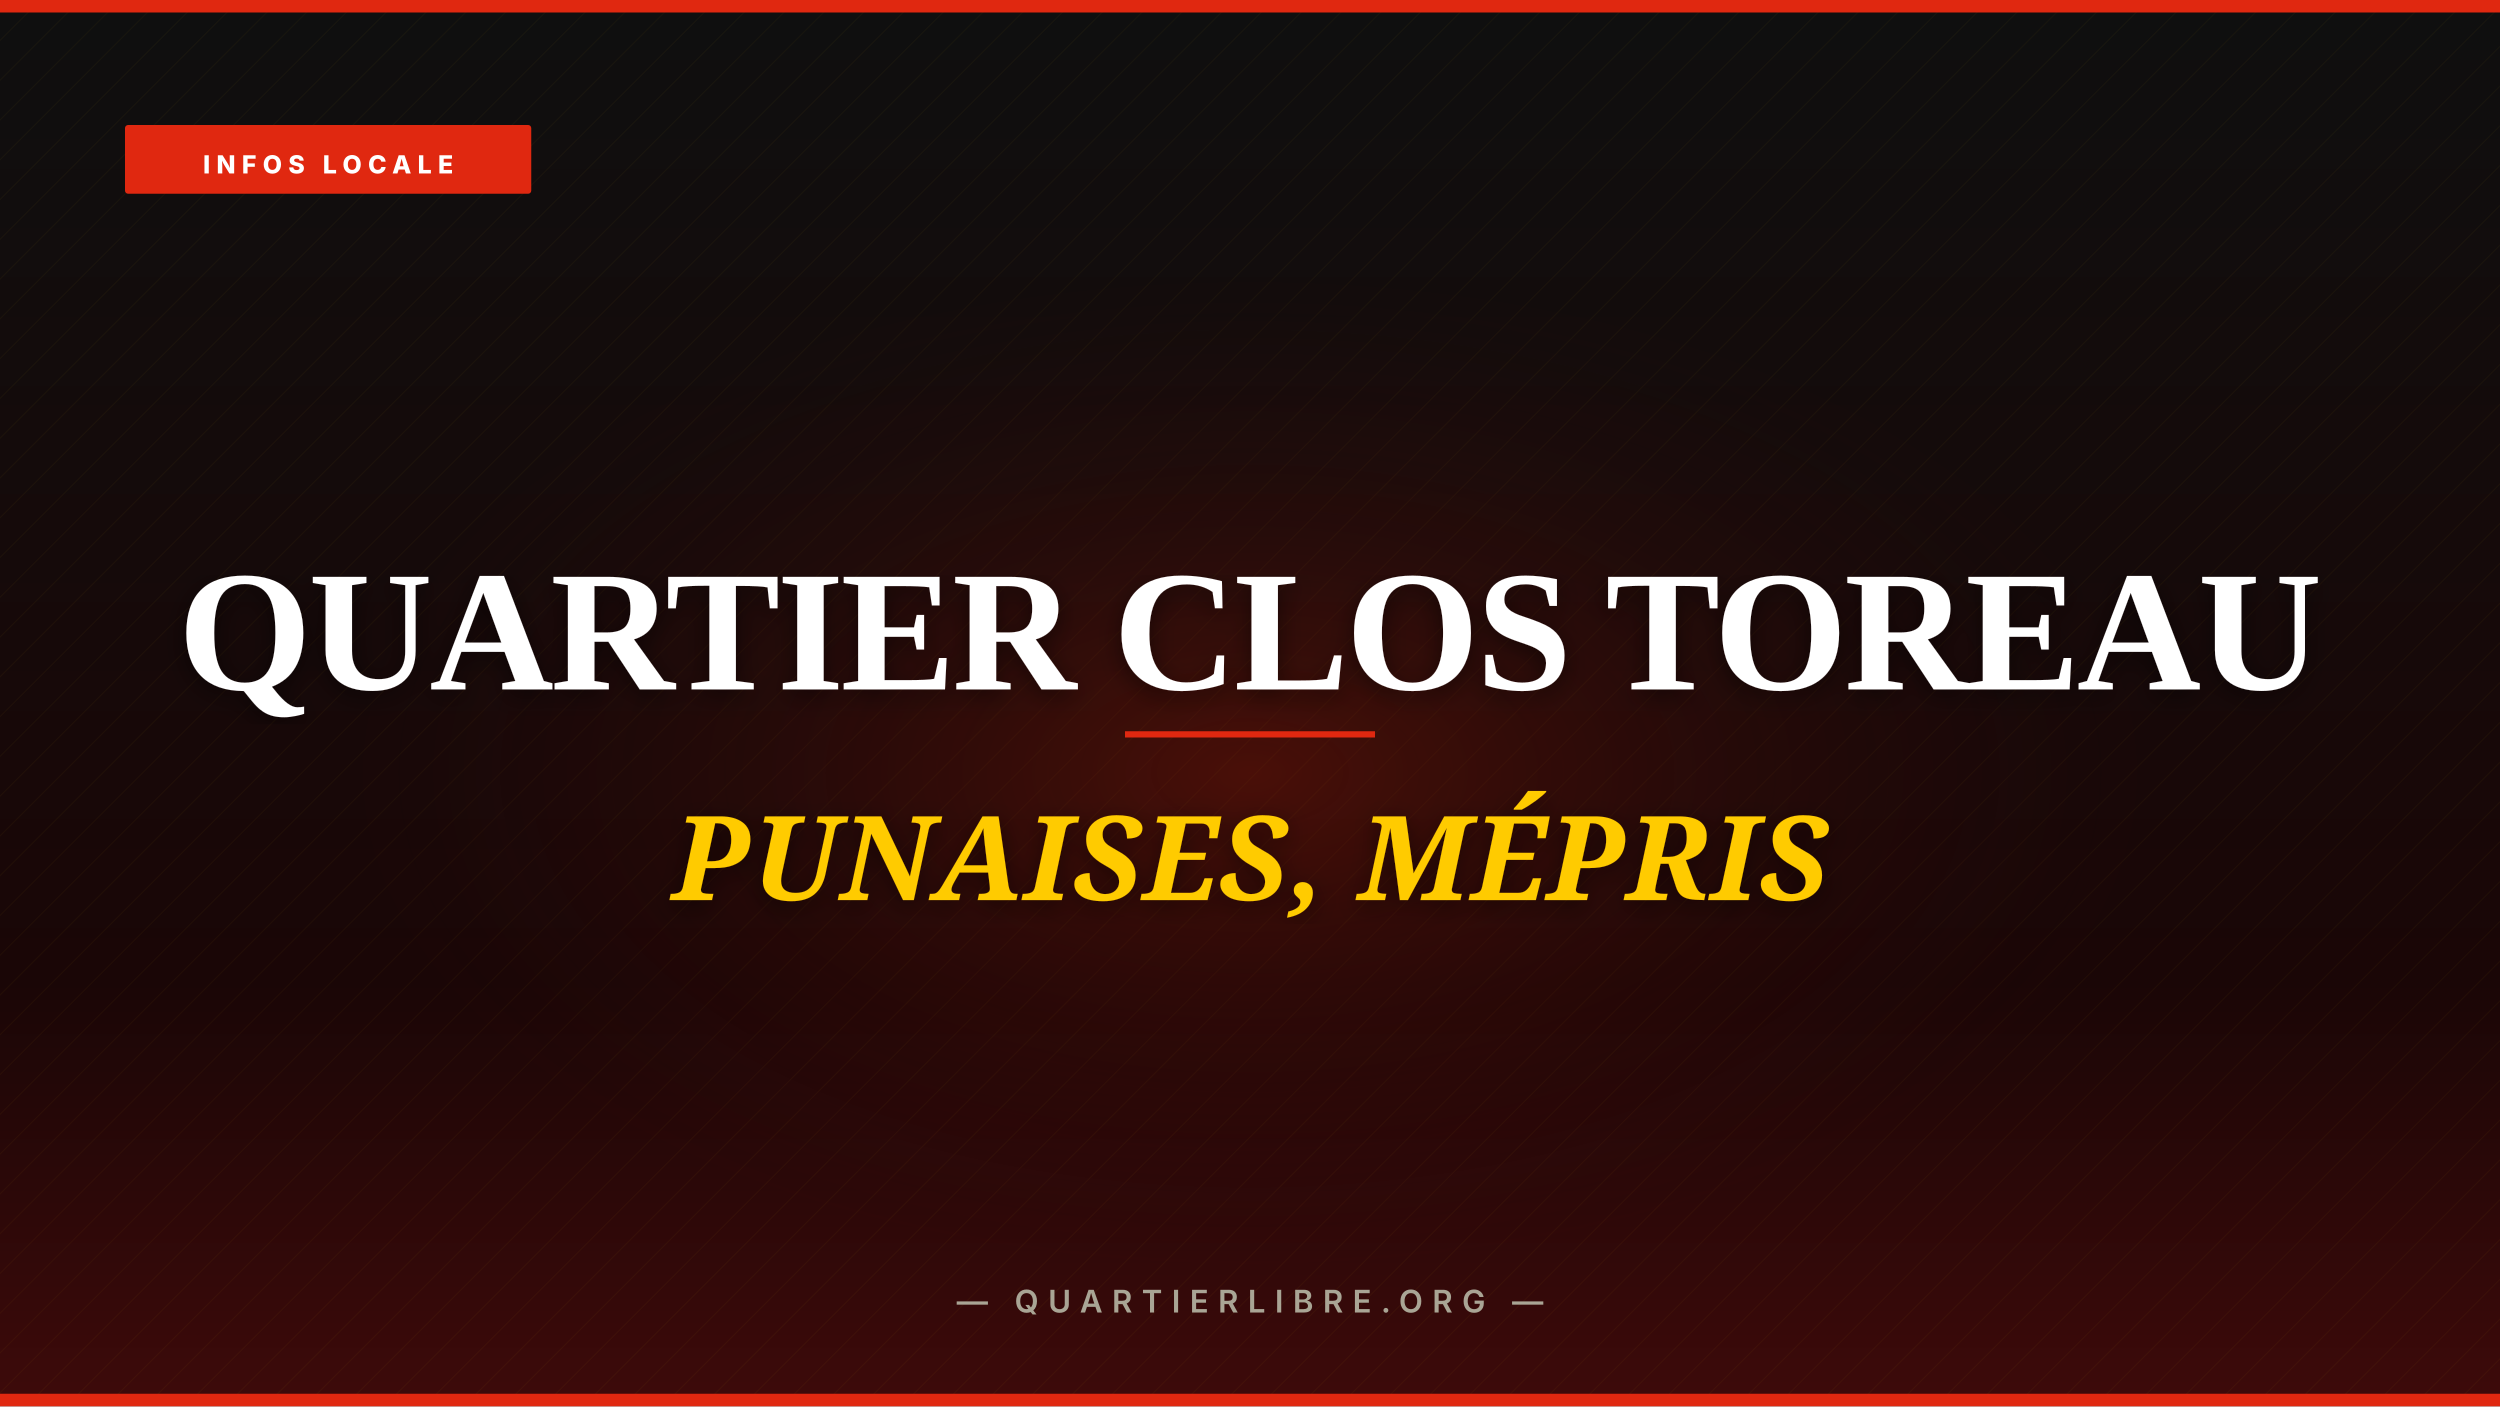
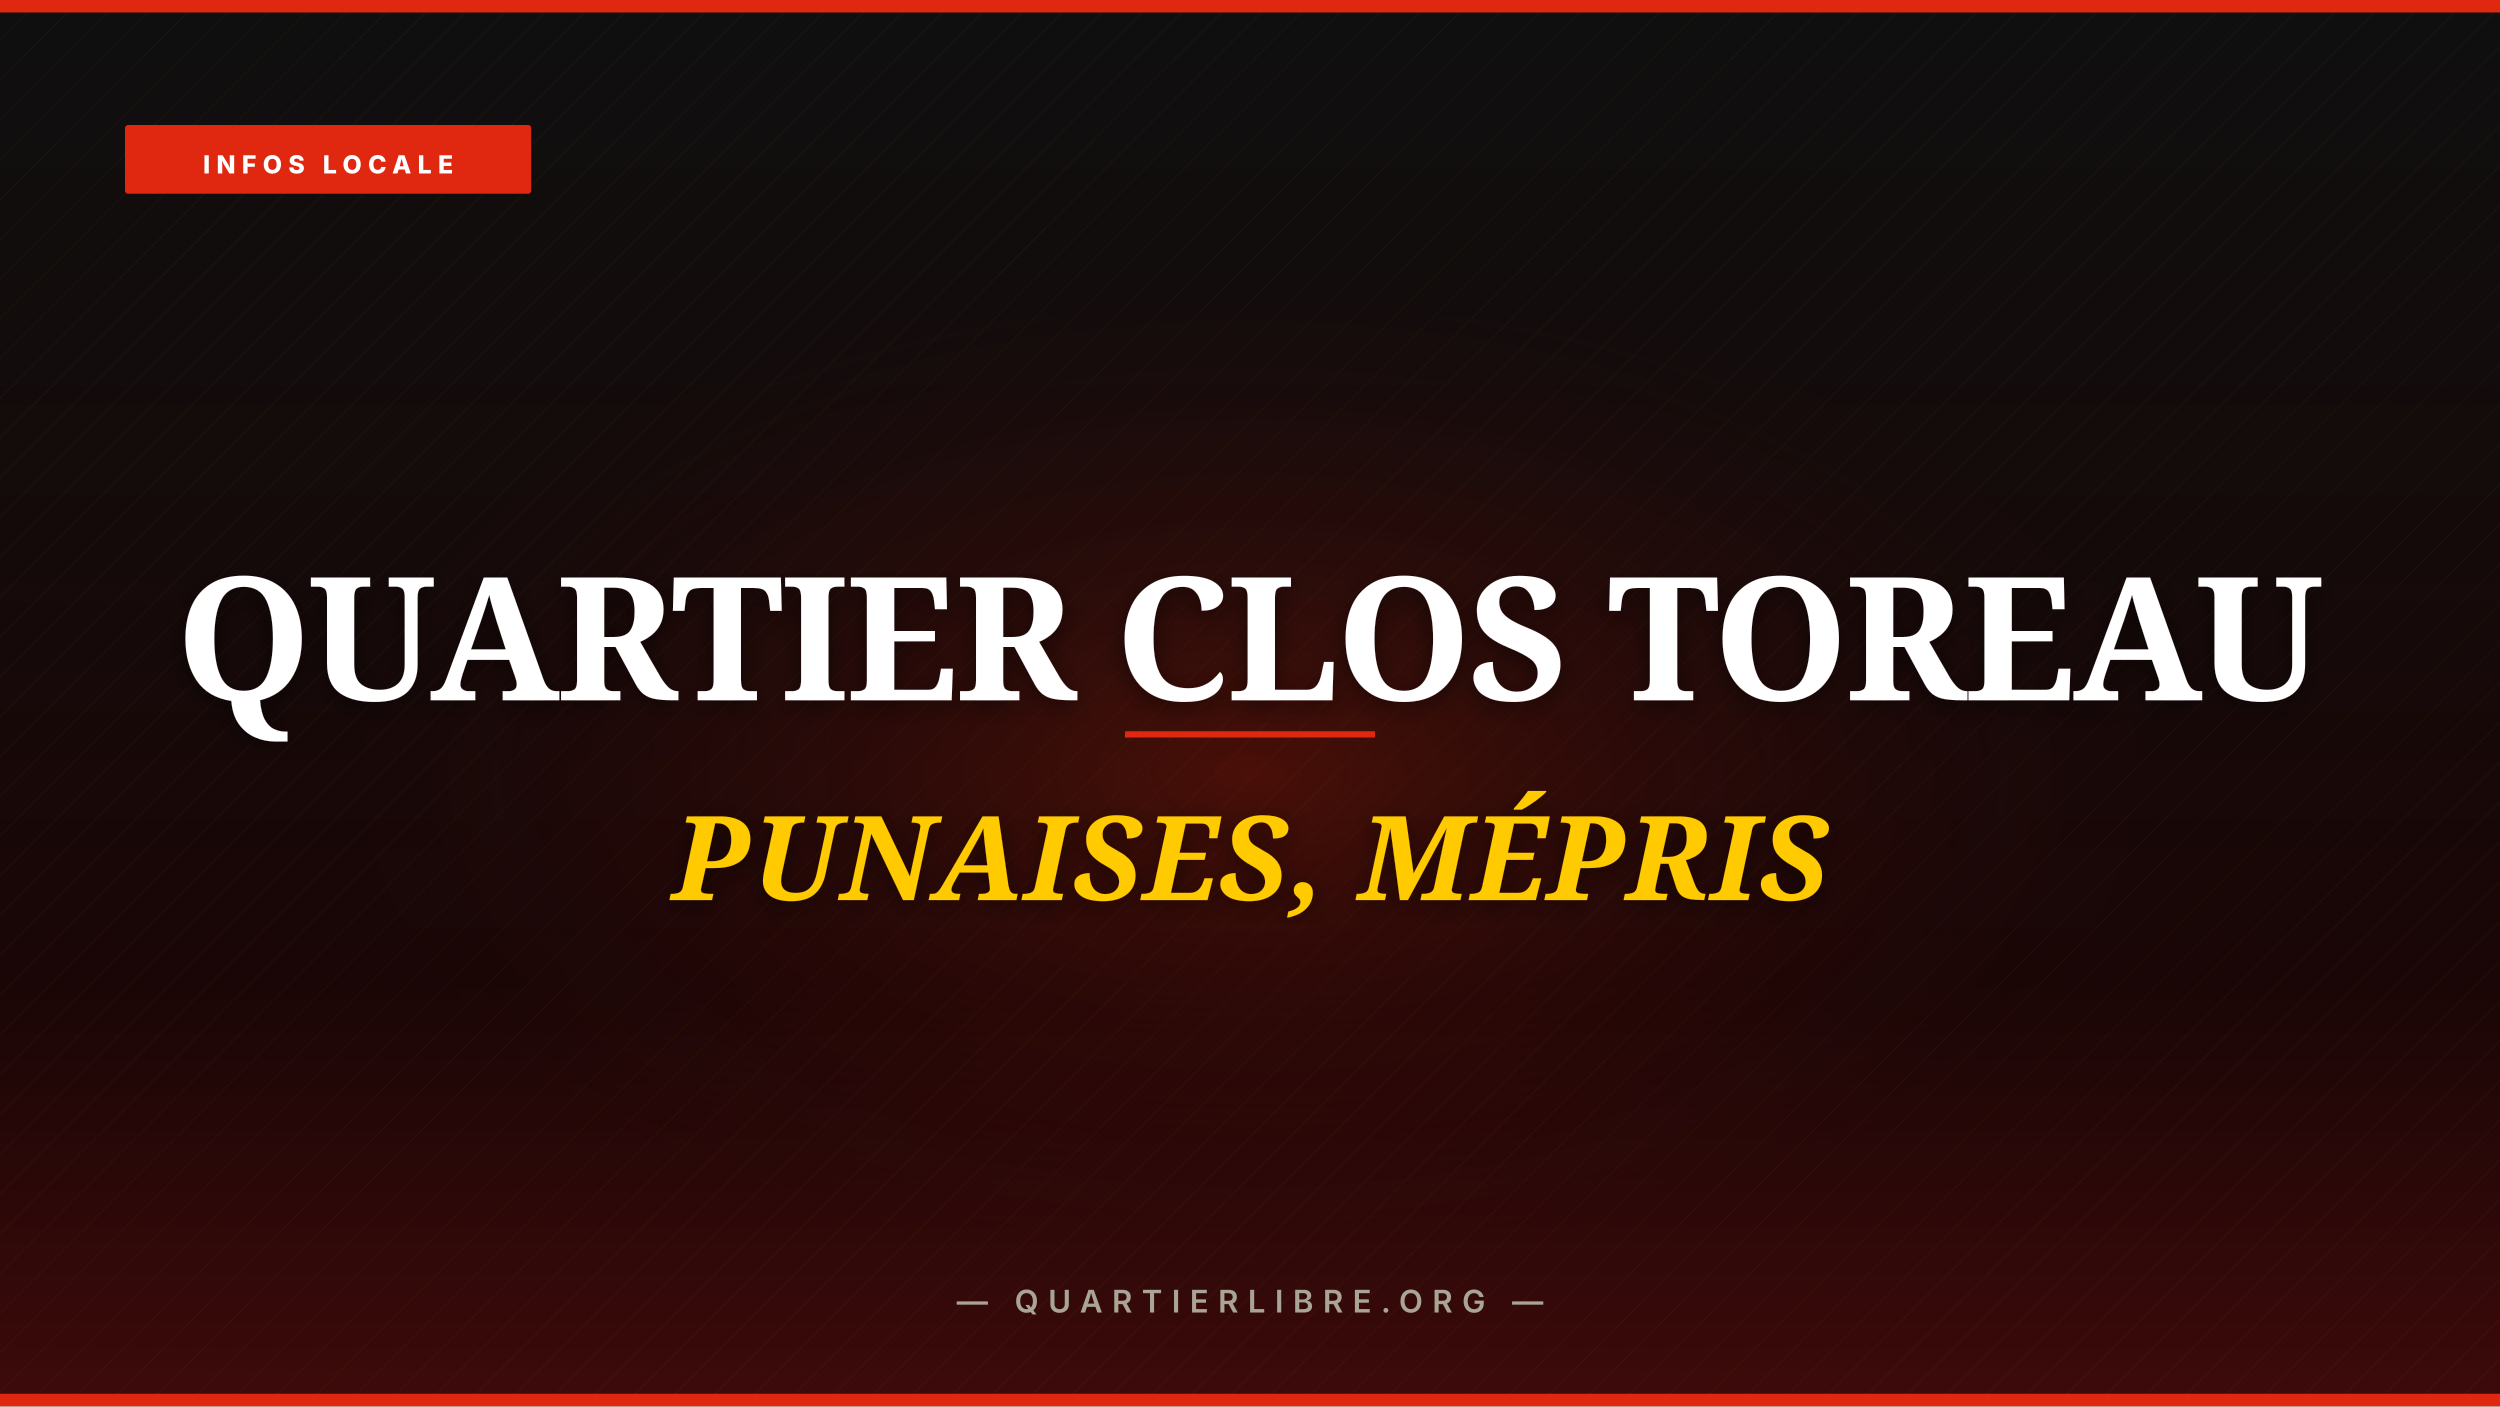
<svg xmlns="http://www.w3.org/2000/svg" viewBox="0 0 1600 900" width="1600" height="900" role="img" aria-label="QUARTIER CLOS TOREAU — PUNAISES, MÉPRIS">
  <defs>
    <linearGradient id="bg" x1="0" y1="0" x2="0" y2="1">
      <stop offset="0%" stop-color="#0f0f0f" />
      <stop offset="70%" stop-color="#1a0606" />
      <stop offset="100%" stop-color="#3d0a0a" />
    </linearGradient>
    <radialGradient id="glow" cx="50%" cy="55%" r="60%">
      <stop offset="0%" stop-color="#a51d08" stop-opacity="0.35" />
      <stop offset="60%" stop-color="#3d0a0a" stop-opacity="0" />
    </radialGradient>
    <pattern id="hatches" patternUnits="userSpaceOnUse" width="18" height="18" patternTransform="rotate(45)">
      <line x1="0" y1="0" x2="0" y2="18" stroke="#ffcb05" stroke-width="0.8" stroke-opacity="0.06" />
    </pattern>
    <filter id="textshadow" x="-5%" y="-5%" width="110%" height="110%">
      <feDropShadow dx="0" dy="4" stdDeviation="8" flood-color="#000" flood-opacity="0.5" />
    </filter>
  </defs>
  <rect width="1600" height="900" fill="url(#bg)" />
  <rect width="1600" height="900" fill="url(#hatches)" />
  <rect width="1600" height="900" fill="url(#glow)" />
  <rect x="0" y="0" width="1600" height="8" fill="#e02810" />
  <rect x="0" y="892" width="1600" height="8" fill="#e02810" />
  <g transform="translate(80, 80)">
    <rect x="0" y="0" width="260" height="44" fill="#e02810" rx="2" />
    <text x="130" y="31" font-family="Inter, system-ui, sans-serif" font-weight="800" font-size="16" letter-spacing="4" fill="#ffffff" text-anchor="middle">INFOS LOCALE</text>
  </g>
-   <text x="800" y="410" font-family="Fraunces, Georgia, 'Times New Roman', serif" font-weight="900" font-size="110" letter-spacing="-2" fill="#ffffff" text-anchor="middle" dominant-baseline="middle" filter="url(#textshadow)">QUARTIER CLOS TOREAU</text>
+   <text x="800" y="410" font-family="Fraunces, Georgia, serif" font-weight="900" font-size="110" letter-spacing="-2" fill="#ffffff" text-anchor="middle" dominant-baseline="middle" filter="url(#textshadow)">QUARTIER CLOS TOREAU</text>
  <line x1="720" y1="470" x2="880" y2="470" stroke="#e02810" stroke-width="4" />
  <text x="800" y="550" font-family="Fraunces, Georgia, serif" font-weight="900" font-style="italic" font-size="75" letter-spacing="1" fill="#ffcb05" text-anchor="middle" dominant-baseline="middle" filter="url(#textshadow)">PUNAISES, MÉPRIS</text>
-   <text x="800" y="840" font-family="Inter, system-ui, sans-serif" font-weight="600" font-size="20" letter-spacing="6" fill="#a9a595" text-anchor="middle" text-transform="uppercase">— QUARTIERLIBRE.ORG —</text>
+   <text x="800" y="840" font-family="Inter, system-ui, sans-serif" font-weight="600" font-size="20" letter-spacing="6" fill="#a9a595" text-anchor="middle">— QUARTIERLIBRE.ORG —</text>
</svg>
